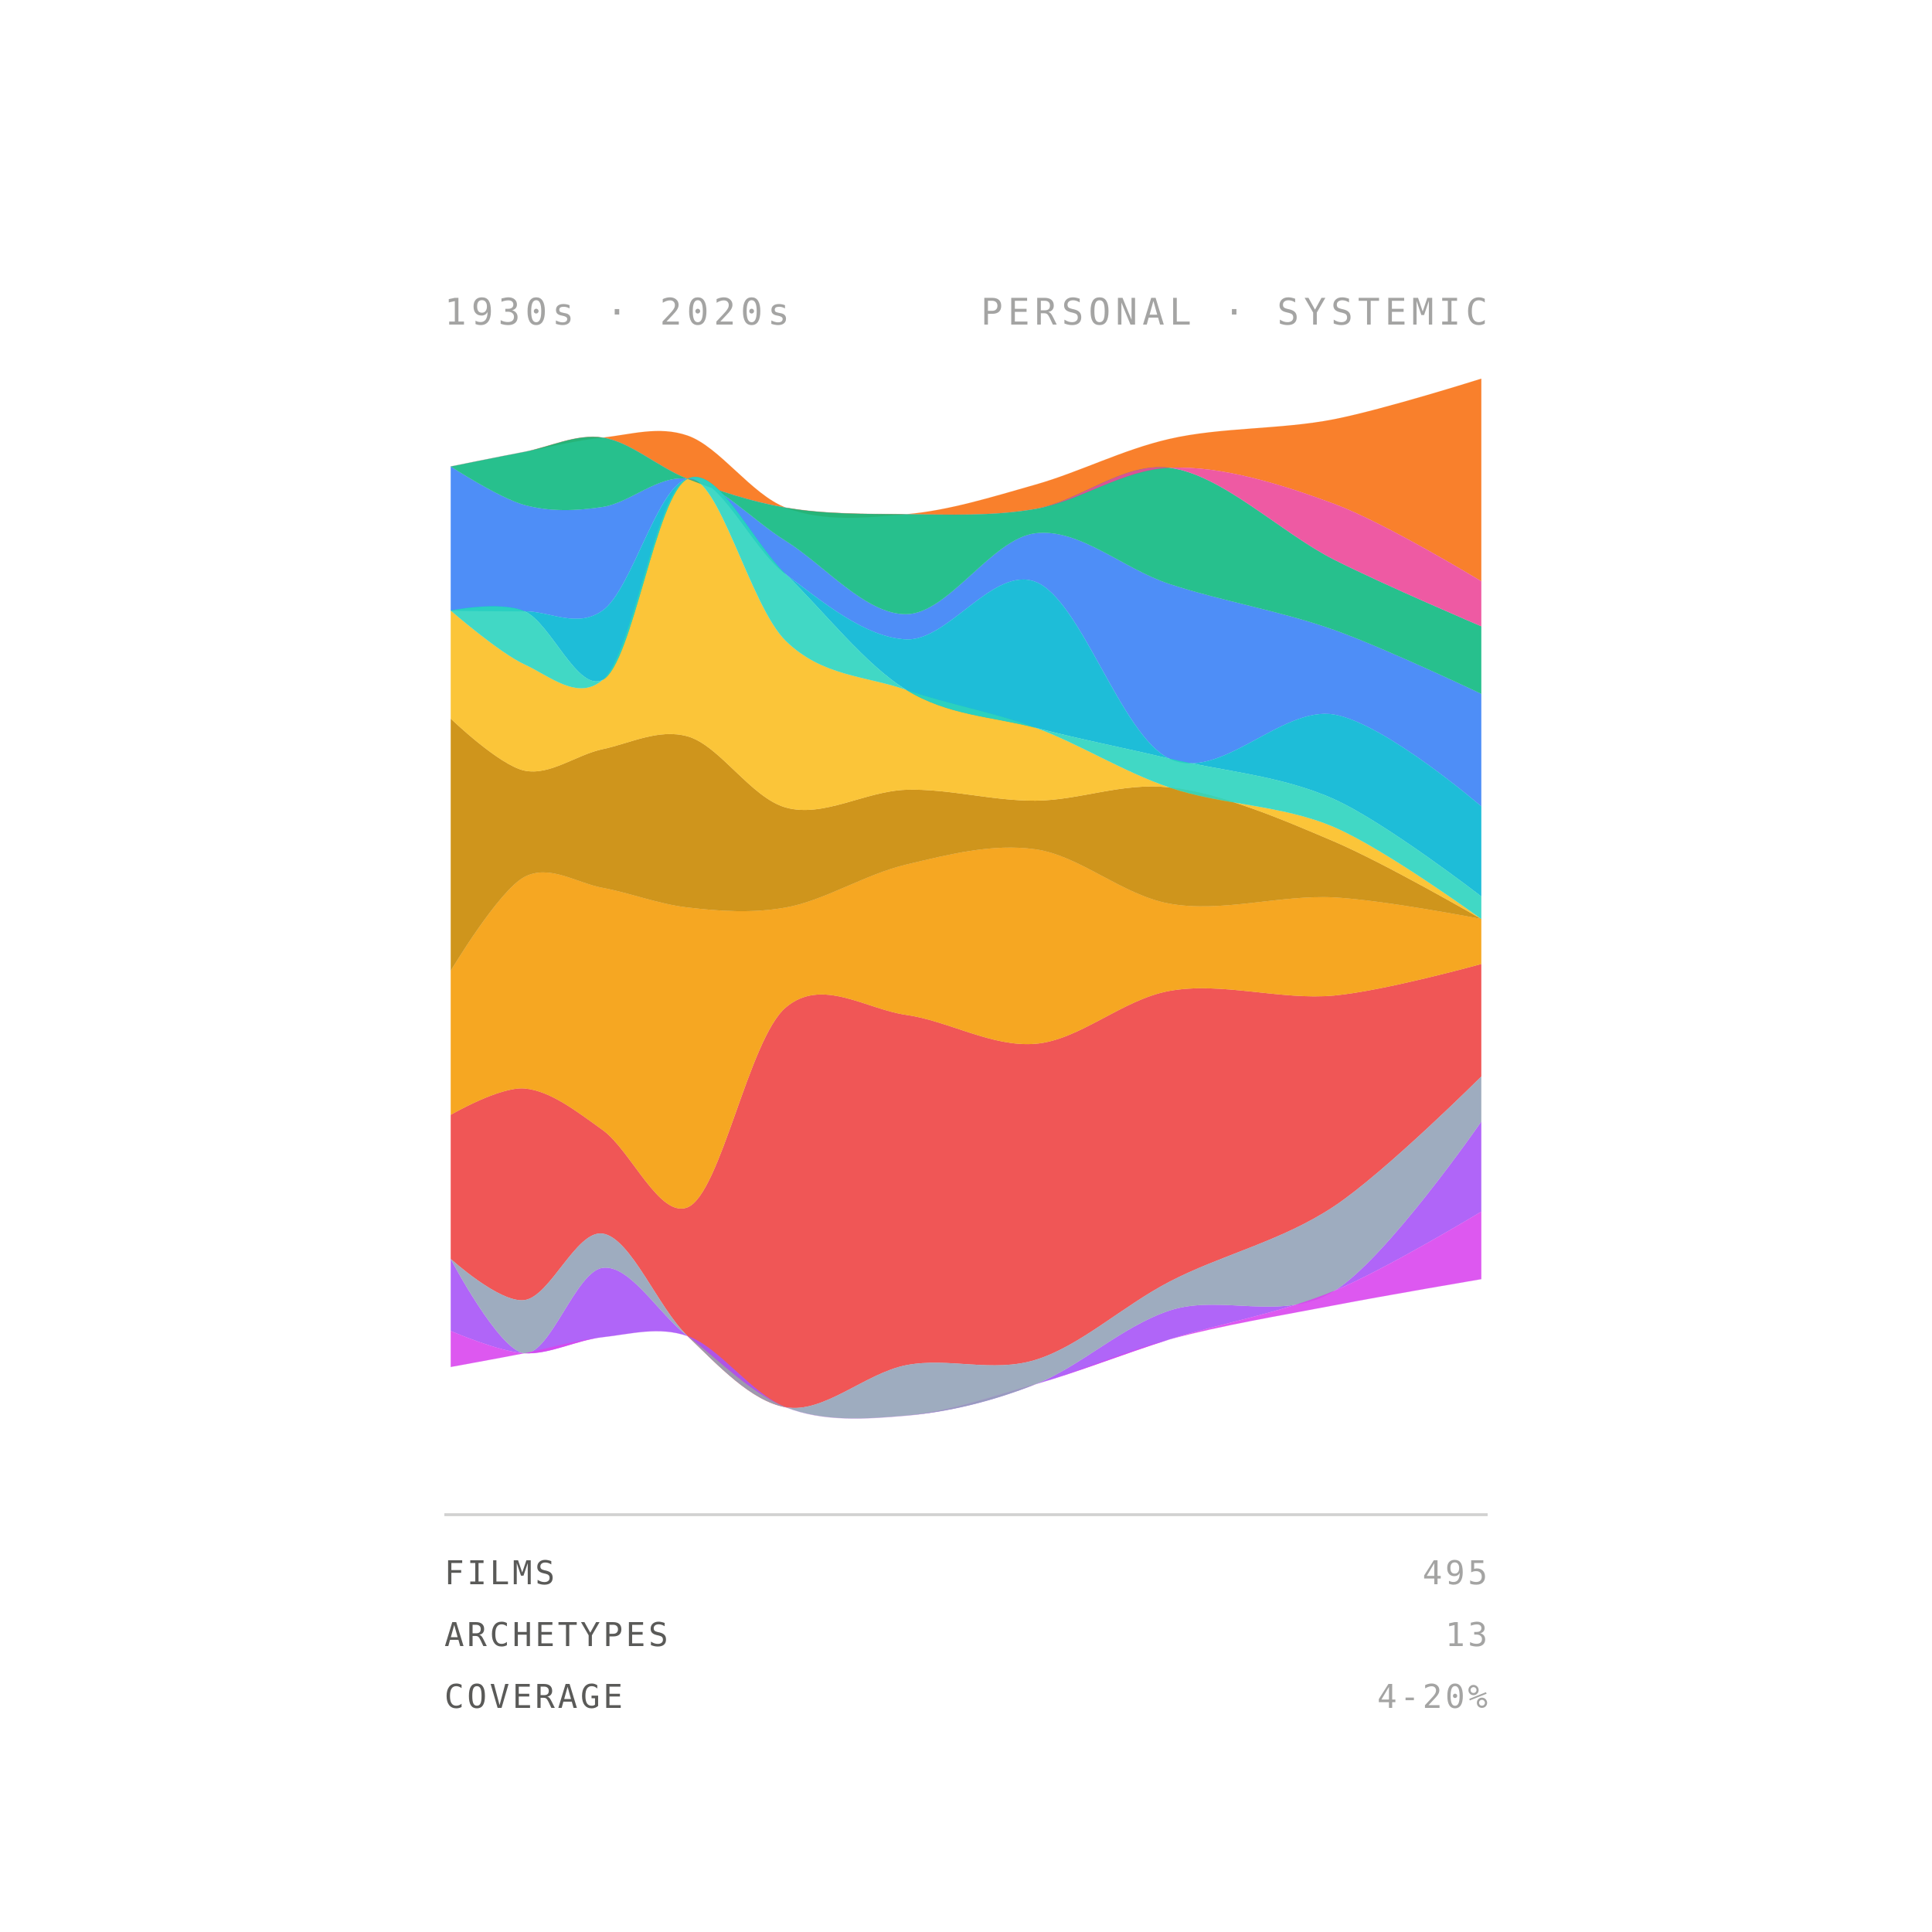
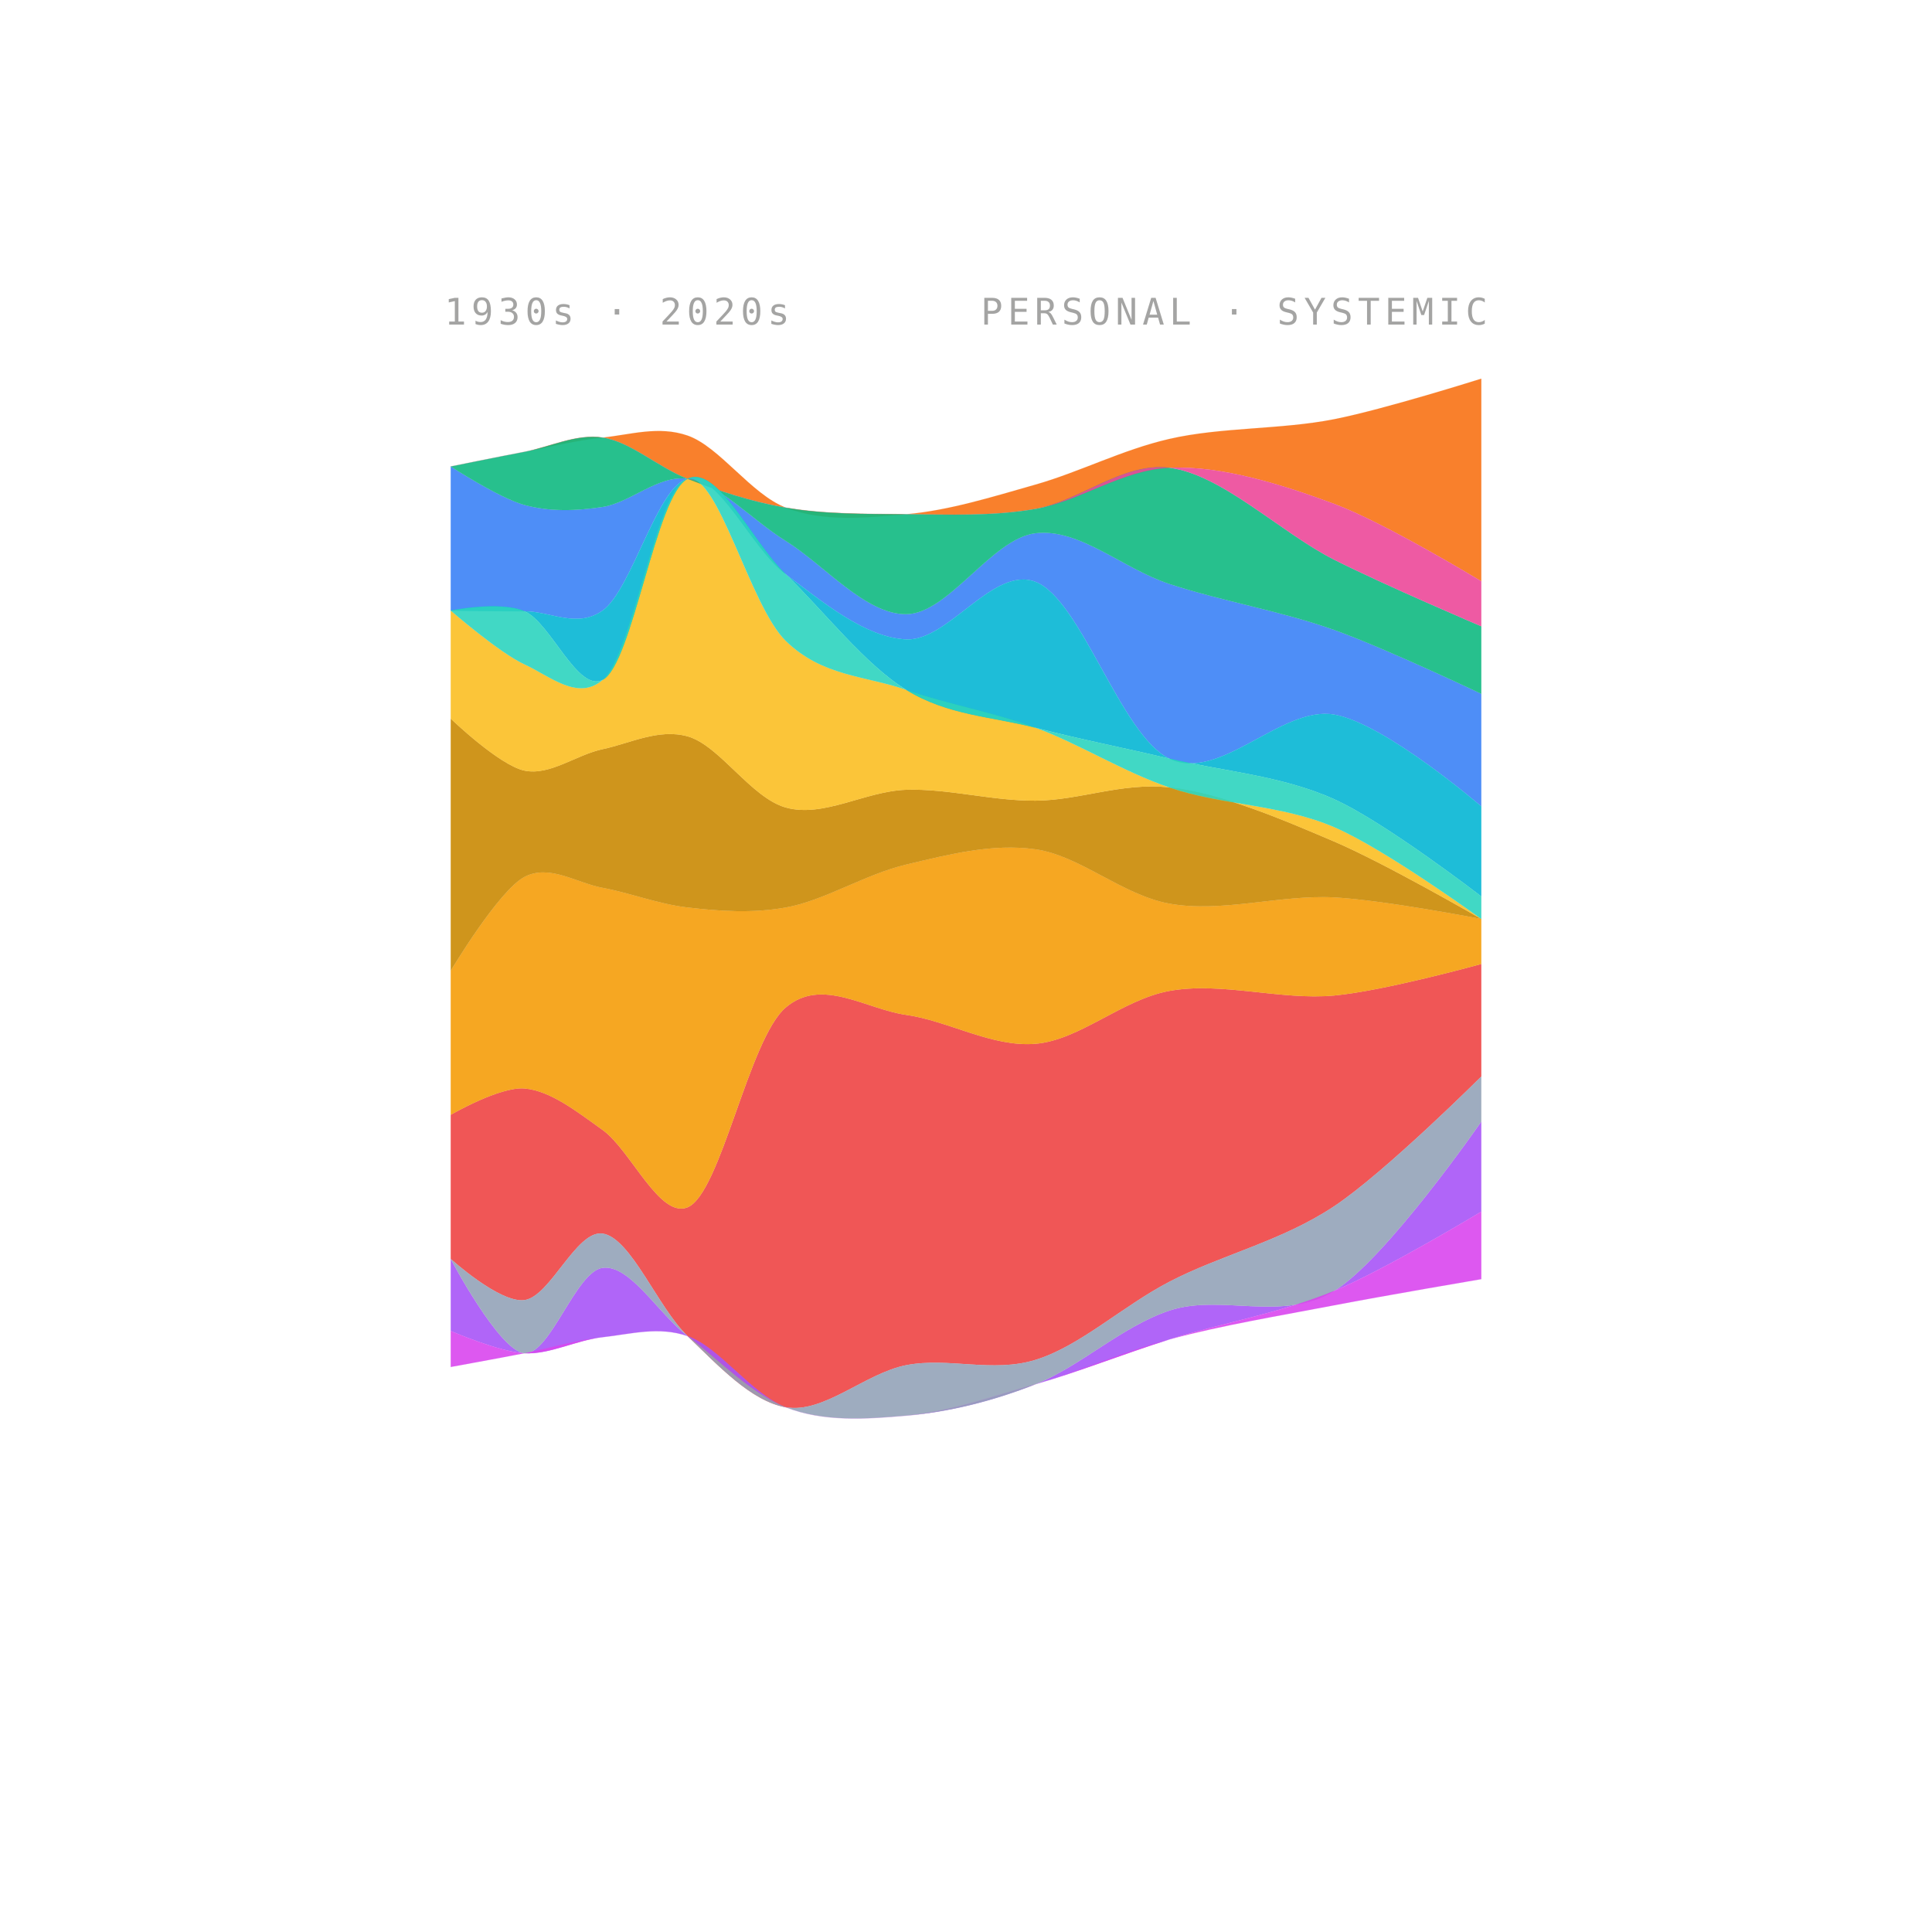
<svg xmlns="http://www.w3.org/2000/svg" viewBox="0 0 1000 1000" width="1000" height="1000">
  <style>
  
    /* Matches the soundmap plate: an &lt;img&gt;-loaded SVG only sees the OS
       preference, never the site's own toggle, so both tones sit off the
       extremes and a mismatch reads faint rather than vanishing. */
    .m { font-family: ui-monospace, "SF Mono", Menlo, Consolas, monospace; fill: #5A5A58; }
    .r { stroke: #5A5A58; }
    .q { opacity: .55; }
    @media (prefers-color-scheme: dark) {
      .m { fill: #A8A8A5; }
      .r { stroke: #A8A8A5; }
    }
  
  </style>
  <svg x="230" y="196" width="540" height="540" viewBox="49.2 386.196 1319.1 544.113" preserveAspectRatio="none">
    <path d="M57.237,845.274C57.237,845.274,119.224,868.491,150.519,866.753C183.265,864.935,216.22,830.001,249.42,832.075C284.93,834.292,318.993,870.601,356.748,885.515C396.003,901.022,437.051,919.393,480.931,922.633C528.739,926.163,581.411,904.854,633.206,900.701C686.608,896.418,742.136,904.869,796.718,897.921C853.012,890.755,906.36,869.982,965.847,857.207C1031.54,843.101,1107.515,836.132,1174.305,817.804C1238.815,800.101,1360.29,750.159,1360.29,750.159L1360.29,691.456C1360.29,691.456,1238.131,705.459,1174.305,707.91C1106.863,710.5,1031.503,700.581,965.847,705.517C906.322,709.992,852.742,731.129,796.718,733.081C741.876,734.992,686.791,721.166,633.206,718.015C581.596,714.98,526.455,698.2,480.931,714.118C433.965,730.54,398.768,811.163,356.748,818.358C321.414,824.409,284.837,788.538,249.42,778.067C216.136,768.227,183.107,757.523,150.519,756.39C119.072,755.297,57.237,770.133,57.237,770.133Z" fill="#ef4444" fill-opacity="0.9" stroke="#ef4444" stroke-width="0.3" stroke-opacity="0.15" />
    <path d="M57.237,432C57.237,432,118.966,426.84,150.519,424.362C183,421.81,215.923,414.865,249.42,416.922C284.611,419.083,319.548,432.456,356.748,438.428C396.515,444.811,437.348,450.35,480.931,453.473C529.024,456.92,581.543,456.759,633.206,456.901C686.738,457.048,741.862,458.056,796.718,454.121C852.727,450.104,906.465,433.735,965.847,432.662C1031.644,431.474,1107.108,441.205,1174.305,451.493C1238.381,461.302,1360.29,491.863,1360.29,491.863L1360.29,386.196C1360.29,386.196,1238.153,402.147,1174.305,407.347C1106.886,412.839,1031.571,411.4,965.847,417.634C906.392,423.274,852.692,434.859,796.718,441.441C741.828,447.896,686.795,454.977,633.206,456.901C581.6,458.753,528.617,461.081,480.931,453.473C436.92,446.452,397.064,421.654,356.748,415.886C320.08,410.639,284.441,415.437,249.42,416.922C215.755,418.349,183,421.81,150.519,424.362C118.966,426.84,57.237,432,57.237,432Z" fill="#f97316" fill-opacity="0.9" stroke="#f97316" stroke-width="0.3" stroke-opacity="0.15" />
    <path d="M57.237,770.133C57.237,770.133,119.072,755.297,150.519,756.39C183.107,757.523,216.136,768.227,249.42,778.067C284.837,788.538,321.414,824.409,356.748,818.358C398.768,811.163,433.965,730.54,480.931,714.118C526.455,698.2,581.596,714.98,633.206,718.015C686.791,721.166,741.876,734.992,796.718,733.081C852.742,731.129,906.322,709.992,965.847,705.517C1031.503,700.581,1106.863,710.5,1174.305,707.91C1238.131,705.459,1360.29,691.456,1360.29,691.456L1360.29,667.974C1360.29,667.974,1238.096,658.152,1174.305,656.721C1106.828,655.206,1031.492,664.908,965.847,659.963C906.311,655.479,852.794,634.935,796.718,631.641C741.928,628.422,686.615,634.373,633.206,639.587C581.419,644.642,529.227,658.459,480.931,661.989C437.55,665.16,396.59,663.87,356.748,661.971C319.624,660.203,284.489,654.42,249.42,651.737C215.804,649.165,182.1,639.201,150.519,646.027C117.951,653.066,57.237,694.993,57.237,694.993Z" fill="#f59e0b" fill-opacity="0.9" stroke="#f59e0b" stroke-width="0.3" stroke-opacity="0.15" />
    <path d="M57.237,694.993C57.237,694.993,117.951,653.066,150.519,646.027C182.1,639.201,215.804,649.165,249.42,651.737C284.489,654.42,319.624,660.203,356.748,661.971C396.59,663.87,437.55,665.16,480.931,661.989C529.227,658.459,581.419,644.642,633.206,639.587C686.615,634.373,741.928,628.422,796.718,631.641C852.794,634.935,906.311,655.479,965.847,659.963C1031.492,664.908,1106.828,655.206,1174.305,656.721C1238.096,658.152,1360.29,667.974,1360.29,667.974L1360.29,667.974C1360.29,667.974,1238.298,638.863,1174.305,627.604C1107.027,615.767,1031.834,602.478,965.847,599.381C906.655,596.603,852.621,606.111,796.718,606.281C741.757,606.448,686.724,599.912,633.206,600.607C581.528,601.279,528.646,615.366,480.931,609.86C436.951,604.785,397.034,577.362,356.748,572.742C320.053,568.534,284.427,576.346,249.42,579.414C215.741,582.365,182.735,593.358,150.519,590.611C118.692,587.897,57.237,563.496,57.237,563.496Z" fill="#ca8a04" fill-opacity="0.9" stroke="#ca8a04" stroke-width="0.3" stroke-opacity="0.15" />
    <path d="M57.237,563.496C57.237,563.496,118.692,587.897,150.519,590.611C182.735,593.358,215.741,582.365,249.42,579.414C284.427,576.346,320.053,568.534,356.748,572.742C397.034,577.362,436.951,604.785,480.931,609.86C528.646,615.366,581.528,601.279,633.206,600.607C686.724,599.912,741.757,606.448,796.718,606.281C852.621,606.111,906.655,596.603,965.847,599.381C1031.834,602.478,1107.027,615.767,1174.305,627.604C1238.298,638.863,1360.29,667.974,1360.29,667.974L1360.29,667.974C1360.29,667.974,1238.519,631.477,1174.305,620.09C1107.24,608.197,1031.522,608.673,965.847,599.381C906.342,590.962,852.749,576.777,796.718,568.241C741.883,559.888,686.654,556.18,633.206,548.479C581.458,541.022,527.262,541.583,480.931,522.979C435.229,504.627,395.345,435.026,356.748,438.428C318.178,441.828,287.821,529.402,249.42,543.252C218.189,554.516,182.69,541.272,150.519,535.194C118.644,529.173,57.237,507.141,57.237,507.141Z" fill="#fbbf24" fill-opacity="0.9" stroke="#fbbf24" stroke-width="0.3" stroke-opacity="0.15" />
    <path d="M57.237,507.141C57.237,507.141,118.97,507.491,150.519,507.486C183.004,507.482,217.131,516.606,249.42,507.091C286.069,496.291,318.691,442.011,356.748,438.428C395.747,434.756,436.839,474.568,480.931,488.226C528.544,502.974,581.443,521.2,633.206,522.179C686.639,523.19,743.239,483.599,796.718,492.161C854.283,501.377,904.471,572.251,965.847,584.353C1029.89,596.98,1107.222,556.606,1174.305,561.386C1238.501,565.96,1360.29,609.271,1360.29,609.271L1360.29,550.567C1360.29,550.567,1238.22,526.636,1174.305,517.241C1106.951,507.339,1031.619,502.168,965.847,493.245C906.441,485.185,852.341,464.083,796.718,466.801C741.471,469.5,686.764,508.84,633.206,509.03C581.568,509.212,529.076,483.17,480.931,470.85C437.4,459.71,396.864,440.831,356.748,438.428C319.893,436.22,284.544,450.877,249.42,453.084C215.858,455.192,182.825,455.674,150.519,452.07C118.788,448.531,57.237,432,57.237,432Z" fill="#3b82f6" fill-opacity="0.9" stroke="#3b82f6" stroke-width="0.3" stroke-opacity="0.15" />
    <path d="M57.237,432C57.237,432,118.788,448.531,150.519,452.07C182.825,455.674,215.858,455.192,249.42,453.084C284.544,450.877,319.893,436.22,356.748,438.428C396.864,440.831,437.4,459.71,480.931,470.85C529.076,483.17,581.568,509.212,633.206,509.03C686.764,508.84,741.471,469.5,796.718,466.801C852.341,464.083,906.441,485.185,965.847,493.245C1031.619,502.168,1106.951,507.339,1174.305,517.241C1238.22,526.636,1360.29,550.567,1360.29,550.567L1360.29,515.345C1360.29,515.345,1237.927,493.861,1174.305,480.61C1106.658,466.519,1031.985,435.968,965.847,432.662C906.802,429.711,852.727,450.104,796.718,454.121C741.862,458.056,686.738,457.048,633.206,456.901C581.543,456.759,529.024,456.92,480.931,453.473C437.348,450.35,396.515,444.811,356.748,438.428C319.548,432.456,284.611,419.083,249.42,416.922C215.923,414.865,183,421.81,150.519,424.362C118.966,426.84,57.237,432,57.237,432Z" fill="#10b981" fill-opacity="0.9" stroke="#10b981" stroke-width="0.3" stroke-opacity="0.15" />
    <path d="M57.237,507.141C57.237,507.141,119.447,501.981,150.519,507.486C183.511,513.332,217.826,550.095,249.42,543.252C287.155,535.079,316.828,446.359,356.748,438.428C394.447,430.938,437.407,470.889,480.931,488.226C529.083,507.407,580.655,535.142,633.206,548.479C685.907,561.853,741.715,562.298,796.718,568.241C852.58,574.277,906.536,578.515,965.847,584.353C1031.714,590.836,1107.296,593.081,1174.305,605.531C1238.579,617.473,1360.29,656.233,1360.29,656.233L1360.29,609.271C1360.29,609.271,1238.501,565.96,1174.305,561.386C1107.222,556.606,1029.89,596.98,965.847,584.353C904.471,572.251,854.283,501.377,796.718,492.161C743.239,483.599,686.639,523.19,633.206,522.179C581.443,521.2,528.544,502.974,480.931,488.226C436.839,474.568,395.747,434.756,356.748,438.428C318.691,442.011,286.069,496.291,249.42,507.091C217.131,516.606,183.004,507.482,150.519,507.486C118.97,507.491,57.237,507.141,57.237,507.141Z" fill="#06b6d4" fill-opacity="0.9" stroke="#06b6d4" stroke-width="0.3" stroke-opacity="0.15" />
    <path d="M57.237,882.844C57.237,882.844,118.937,893.839,150.519,894.461C182.971,895.1,215.748,887.595,249.42,886.082C284.434,884.509,320.07,880.25,356.748,885.515C397.054,891.301,436.934,915.553,480.931,922.633C528.63,930.309,581.605,928.84,633.206,927C686.8,925.089,741.815,917.14,796.718,910.601C852.679,903.936,906.494,894.962,965.847,887.264C1031.672,878.726,1107.073,873.476,1174.305,861.949C1238.345,850.969,1360.29,820.604,1360.29,820.604L1360.29,773.641C1360.29,773.641,1239.798,845.484,1174.305,861.949C1108.365,878.527,1031.337,863.261,965.847,872.236C906.15,880.416,852.899,901.447,796.718,910.601C742.029,919.512,686.8,925.089,633.206,927C581.605,928.84,528.63,930.309,480.931,922.633C436.934,915.553,396.544,898.059,356.748,885.515C319.577,873.799,284.127,848.133,249.42,849.921C215.427,851.671,182.765,895.462,150.519,894.461C118.724,893.474,57.237,845.274,57.237,845.274Z" fill="#a855f7" fill-opacity="0.9" stroke="#a855f7" stroke-width="0.3" stroke-opacity="0.15" />
    <path d="M57.237,845.274C57.237,845.274,118.724,893.474,150.519,894.461C182.765,895.462,215.427,851.671,249.42,849.921C284.127,848.133,319.577,873.799,356.748,885.515C396.544,898.059,436.934,915.553,480.931,922.633C528.63,930.309,581.605,928.84,633.206,927C686.8,925.089,742.029,919.512,796.718,910.601C852.899,901.447,906.15,880.416,965.847,872.236C1031.337,863.261,1108.365,878.527,1174.305,861.949C1239.798,845.484,1360.29,773.641,1360.29,773.641L1360.29,750.159C1360.29,750.159,1238.815,800.101,1174.305,817.804C1107.515,836.132,1031.54,843.101,965.847,857.207C906.36,869.982,853.012,890.755,796.718,897.921C742.136,904.869,686.608,896.418,633.206,900.701C581.411,904.854,528.739,926.163,480.931,922.633C437.051,919.393,396.003,901.022,356.748,885.515C318.993,870.601,284.93,834.292,249.42,832.075C216.22,830.001,183.265,864.935,150.519,866.753C119.224,868.491,57.237,845.274,57.237,845.274Z" fill="#94a3b8" fill-opacity="0.9" stroke="#94a3b8" stroke-width="0.3" stroke-opacity="0.15" />
    <path d="M57.237,432C57.237,432,118.966,426.84,150.519,424.362C183,421.81,215.923,414.865,249.42,416.922C284.611,419.083,319.548,432.456,356.748,438.428C396.515,444.811,437.348,450.35,480.931,453.473C529.024,456.92,581.543,456.759,633.206,456.901C686.738,457.048,741.862,458.056,796.718,454.121C852.727,450.104,906.802,429.711,965.847,432.662C1031.985,435.968,1106.658,466.519,1174.305,480.61C1237.927,493.861,1360.29,515.345,1360.29,515.345L1360.29,491.863C1360.29,491.863,1238.381,461.302,1174.305,451.493C1107.108,441.205,1031.644,431.474,965.847,432.662C906.465,433.735,852.727,450.104,796.718,454.121C741.862,458.056,686.738,457.048,633.206,456.901C581.543,456.759,529.024,456.92,480.931,453.473C437.348,450.35,396.515,444.811,356.748,438.428C319.548,432.456,284.611,419.083,249.42,416.922C215.923,414.865,183,421.81,150.519,424.362C118.966,426.84,57.237,432,57.237,432Z" fill="#ec4899" fill-opacity="0.9" stroke="#ec4899" stroke-width="0.3" stroke-opacity="0.15" />
    <path d="M57.237,507.141C57.237,507.141,118.644,529.173,150.519,535.194C182.69,541.272,218.189,554.516,249.42,543.252C287.821,529.402,318.178,441.828,356.748,438.428C395.345,435.026,435.229,504.627,480.931,522.979C527.262,541.583,581.458,541.022,633.206,548.479C686.654,556.18,741.883,559.888,796.718,568.241C852.749,576.777,906.342,590.962,965.847,599.381C1031.522,608.673,1107.24,608.197,1174.305,620.09C1238.519,631.477,1360.29,667.974,1360.29,667.974L1360.29,656.233C1360.29,656.233,1238.579,617.473,1174.305,605.531C1107.296,593.081,1031.714,590.836,965.847,584.353C906.536,578.515,852.58,574.277,796.718,568.241C741.715,562.298,685.907,561.853,633.206,548.479C580.655,535.142,529.083,507.407,480.931,488.226C437.407,470.889,394.447,430.938,356.748,438.428C316.828,446.359,287.155,535.079,249.42,543.252C217.826,550.095,183.511,513.332,150.519,507.486C119.447,501.981,57.237,507.141,57.237,507.141Z" fill="#2dd4bf" fill-opacity="0.9" stroke="#2dd4bf" stroke-width="0.3" stroke-opacity="0.15" />
    <path d="M57.237,901.63C57.237,901.63,118.975,897.009,150.519,894.461C183.009,891.836,215.748,887.595,249.42,886.082C284.434,884.509,320.07,880.25,356.748,885.515C397.054,891.301,436.934,915.553,480.931,922.633C528.63,930.309,581.605,928.84,633.206,927C686.8,925.089,741.815,917.14,796.718,910.601C852.679,903.936,906.436,893.895,965.847,887.264C1031.615,879.923,1106.785,874.821,1174.305,869.463C1238.052,864.404,1360.29,855.826,1360.29,855.826L1360.29,820.604C1360.29,820.604,1238.345,850.969,1174.305,861.949C1107.073,873.476,1031.672,878.726,965.847,887.264C906.494,894.962,852.679,903.936,796.718,910.601C741.815,917.14,686.8,925.089,633.206,927C581.605,928.84,528.63,930.309,480.931,922.633C436.934,915.553,397.054,891.301,356.748,885.515C320.07,880.25,284.434,884.509,249.42,886.082C215.748,887.595,182.971,895.1,150.519,894.461C118.937,893.839,57.237,882.844,57.237,882.844Z" fill="#d946ef" fill-opacity="0.9" stroke="#d946ef" stroke-width="0.3" stroke-opacity="0.15" />
  </svg>
  <g class="m">
    <text x="230" y="168" font-size="19" letter-spacing="2.5" class="q">1930s · 2020s</text>
    <text x="770" y="168" font-size="19" letter-spacing="2.5" text-anchor="end" class="q">PERSONAL · SYSTEMIC</text>
-     <line x1="230" y1="784" x2="770" y2="784" class="r" stroke-width="1.5" opacity=".28" />
-     <text x="230" y="820" font-size="17" letter-spacing="1.5">FILMS</text>
-     <text x="770" y="820" font-size="17" letter-spacing="1.5" text-anchor="end" class="q">495</text>
-     <text x="230" y="852" font-size="17" letter-spacing="1.5">ARCHETYPES</text>
-     <text x="770" y="852" font-size="17" letter-spacing="1.5" text-anchor="end" class="q">13</text>
-     <text x="230" y="884" font-size="17" letter-spacing="1.5">COVERAGE</text>
-     <text x="770" y="884" font-size="17" letter-spacing="1.5" text-anchor="end" class="q">4-20%</text>
  </g>
</svg>
